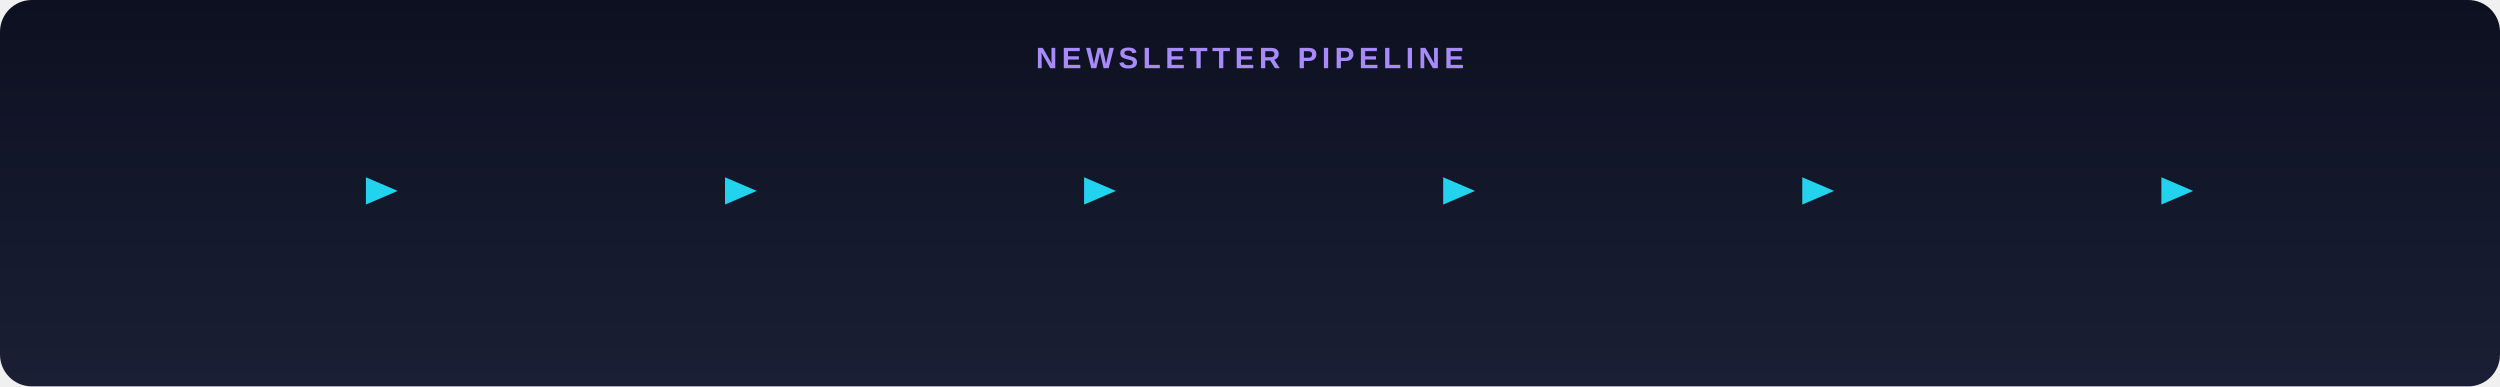
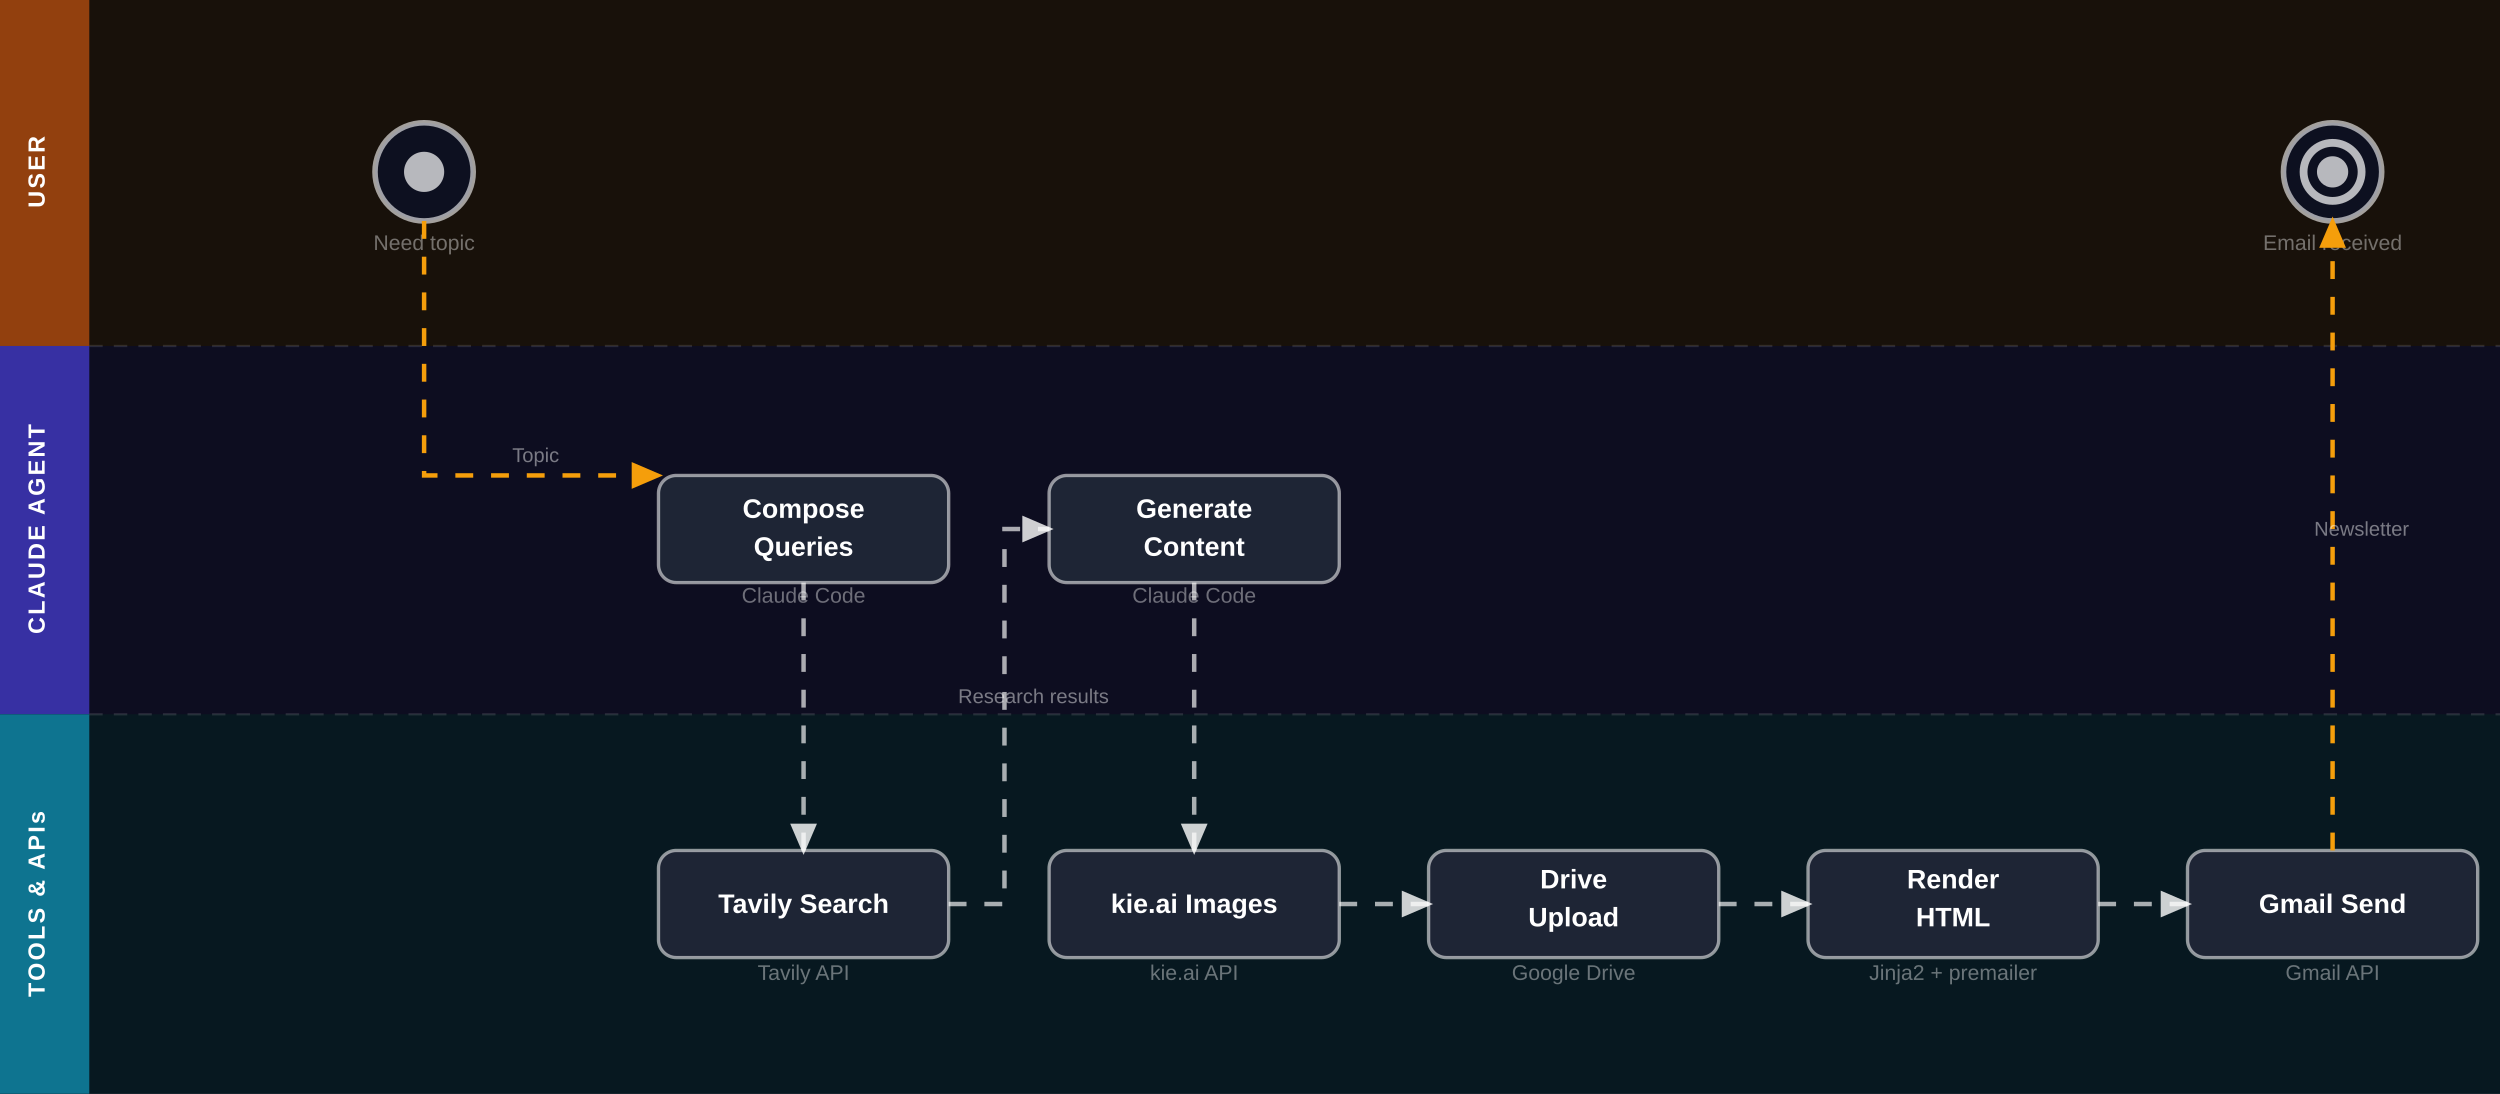
- <svg xmlns="http://www.w3.org/2000/svg" viewBox="0 0 1100 170">
+ <svg xmlns="http://www.w3.org/2000/svg" viewBox="0 0 1120 490">
  <defs>
-     <linearGradient id="bg" x1="0" y1="0" x2="0" y2="1">
-       <stop offset="0%" stop-color="#0D1020" />
-       <stop offset="100%" stop-color="#1A1F35" />
-     </linearGradient>
-     <linearGradient id="box" x1="0" y1="0" x2="1" y2="1">
-       <stop offset="0%" stop-color="#3F3DA8" />
-       <stop offset="100%" stop-color="#8786F4" />
-     </linearGradient>
-     <linearGradient id="boxEnd" x1="0" y1="0" x2="1" y2="1">
-       <stop offset="0%" stop-color="#0891B2" />
-       <stop offset="100%" stop-color="#22D3EE" />
-     </linearGradient>
-     <marker id="arr" markerWidth="7" markerHeight="6" refX="6" refY="3" orient="auto">
-       <polygon points="0 0, 7 3, 0 6" fill="#22D3EE" />
+     <marker id="ah" markerWidth="7" markerHeight="6" refX="6" refY="3" orient="auto">
+       <polygon points="0 0,7 3,0 6" fill="rgba(255,255,255,0.8)" />
+     </marker>
+     <marker id="ah-gold" markerWidth="7" markerHeight="6" refX="6" refY="3" orient="auto">
+       <polygon points="0 0,7 3,0 6" fill="#F59E0B" />
    </marker>
    <style>
-       @keyframes fadeUp {
-         from { opacity: 0; transform: translateY(6px); }
-         to   { opacity: 1; transform: translateY(0); }
-       }
-       @keyframes drawArrow {
-         from { stroke-dashoffset: 42; }
+       @keyframes flow {
+         from { stroke-dashoffset: 16; }
        to   { stroke-dashoffset: 0; }
      }
-       @keyframes flowOn {
-         to { opacity: 0.55; }
+       .arrow {
+         fill: none;
+         stroke: rgba(255,255,255,0.65);
+         stroke-width: 2;
+         stroke-dasharray: 8 8;
+         marker-end: url(#ah);
+         animation: flow 1s linear infinite;
      }
-       @keyframes flowMove {
-         from { stroke-dashoffset: 9; }
-         to   { stroke-dashoffset: 0; }
+       .arrow-gold {
+         fill: none;
+         stroke: #F59E0B;
+         stroke-width: 2;
+         stroke-dasharray: 8 8;
+         marker-end: url(#ah-gold);
+         animation: flow 1s linear infinite;
      }
-       @keyframes pulse {
-         0%, 100% { opacity: 1; }
-         50%      { opacity: 0.7; }
-       }
- 
-       .step { opacity: 0; animation: fadeUp .45s ease forwards; }
-       .arr  { stroke-dasharray: 42; stroke-dashoffset: 42; animation: drawArrow .35s ease forwards; }
-       .flow { opacity: 0; stroke-dasharray: 5 4;
-               animation: flowOn .01s ease forwards, flowMove 1.1s linear infinite; }
- 
-       .s1 { animation-delay: .1s; }
-       .s2 { animation-delay: .65s; }
-       .s3 { animation-delay: 1.2s; }
-       .s4 { animation-delay: 1.75s; }
-       .s5 { animation-delay: 2.3s; }
-       .s6 { animation-delay: 2.85s; }
-       .s7 { animation-delay: 3.4s; animation-name: fadeUp, pulse; animation-duration: .45s, 2s; animation-timing-function: ease, ease-in-out; animation-iteration-count: 1, infinite; animation-fill-mode: forwards, none; animation-delay: 3.4s, 4.2s; }
- 
-       .a1 { animation-delay: .55s; }  .f1 { animation-delay: .9s; }
-       .a2 { animation-delay: 1.1s; }  .f2 { animation-delay: 1.45s; }
-       .a3 { animation-delay: 1.65s; } .f3 { animation-delay: 2.0s; }
-       .a4 { animation-delay: 2.2s; }  .f4 { animation-delay: 2.55s; }
-       .a5 { animation-delay: 2.75s; } .f5 { animation-delay: 3.1s; }
-       .a6 { animation-delay: 3.3s; }  .f6 { animation-delay: 3.65s; }
+       .node       { fill: #1E2535; stroke: rgba(255,255,255,0.55); stroke-width: 1.5; }
+       .node-end   { fill: #0D1020; stroke: rgba(255,255,255,0.6);  stroke-width: 2.5; }
+       .lbl        { fill: #fff; font-family: Arial,sans-serif; font-size: 12px; font-weight: 600; text-anchor: middle; }
+       .sub        { fill: rgba(255,255,255,0.4); font-family: Arial,sans-serif; font-size: 9.5px; text-anchor: middle; }
+       .hlbl       { fill: #fff; font-family: Arial,sans-serif; font-size: 10.5px; font-weight: bold; text-anchor: middle; letter-spacing: 1; }
+       .albl       { fill: rgba(255,255,255,0.45); font-family: Arial,sans-serif; font-size: 9px; text-anchor: middle; }
+       .sep        { stroke: rgba(255,255,255,0.12); stroke-width: 1; stroke-dasharray: 6 5; }
    </style>
  </defs>
-   <rect width="1100" height="170" rx="14" fill="url(#bg)" />
-   <text x="550" y="30" fill="#A78BFA" font-family="Arial,sans-serif" font-size="13" font-weight="bold" text-anchor="middle" letter-spacing="2">NEWSLETTER PIPELINE</text>
-   <g class="step s1">
-     <rect x="20" y="55" width="110" height="58" rx="8" fill="url(#box)" />
-     <text x="75" y="80" fill="#fff" font-family="Arial,sans-serif" font-size="12" font-weight="bold" text-anchor="middle">Topic</text>
-     <text x="75" y="98" fill="#22D3EE" font-family="Arial,sans-serif" font-size="10" text-anchor="middle">Input</text>
-     <text x="75" y="128" fill="#4A5568" font-family="Arial,sans-serif" font-size="9" text-anchor="middle">Step 0</text>
-   </g>
-   <path class="arr a1" d="M133,84 L173,84" stroke="#22D3EE" stroke-width="2" fill="none" marker-end="url(#arr)" />
-   <path class="flow f1" d="M133,84 L173,84" stroke="#22D3EE" stroke-width="1.5" fill="none" />
-   <g class="step s2">
-     <rect x="178" y="55" width="110" height="58" rx="8" fill="url(#box)" />
-     <text x="233" y="80" fill="#fff" font-family="Arial,sans-serif" font-size="12" font-weight="bold" text-anchor="middle">Research</text>
-     <text x="233" y="98" fill="#22D3EE" font-family="Arial,sans-serif" font-size="10" text-anchor="middle">Tavily</text>
-     <text x="233" y="128" fill="#4A5568" font-family="Arial,sans-serif" font-size="9" text-anchor="middle">Step 1</text>
-   </g>
-   <path class="arr a2" d="M291,84 L331,84" stroke="#22D3EE" stroke-width="2" fill="none" marker-end="url(#arr)" />
-   <path class="flow f2" d="M291,84 L331,84" stroke="#22D3EE" stroke-width="1.5" fill="none" />
-   <g class="step s3">
-     <rect x="336" y="55" width="110" height="58" rx="8" fill="url(#box)" />
-     <text x="391" y="80" fill="#fff" font-family="Arial,sans-serif" font-size="12" font-weight="bold" text-anchor="middle">Content</text>
-     <text x="391" y="98" fill="#22D3EE" font-family="Arial,sans-serif" font-size="10" text-anchor="middle">Claude</text>
-     <text x="391" y="128" fill="#4A5568" font-family="Arial,sans-serif" font-size="9" text-anchor="middle">Step 2</text>
-   </g>
-   <path class="arr a3" d="M449,84 L489,84" stroke="#22D3EE" stroke-width="2" fill="none" marker-end="url(#arr)" />
-   <path class="flow f3" d="M449,84 L489,84" stroke="#22D3EE" stroke-width="1.5" fill="none" />
-   <g class="step s4">
-     <rect x="494" y="55" width="110" height="58" rx="8" fill="url(#box)" />
-     <text x="549" y="80" fill="#fff" font-family="Arial,sans-serif" font-size="12" font-weight="bold" text-anchor="middle">Images</text>
-     <text x="549" y="98" fill="#22D3EE" font-family="Arial,sans-serif" font-size="10" text-anchor="middle">kie.ai</text>
-     <text x="549" y="128" fill="#4A5568" font-family="Arial,sans-serif" font-size="9" text-anchor="middle">Step 3</text>
-   </g>
-   <path class="arr a4" d="M607,84 L647,84" stroke="#22D3EE" stroke-width="2" fill="none" marker-end="url(#arr)" />
-   <path class="flow f4" d="M607,84 L647,84" stroke="#22D3EE" stroke-width="1.5" fill="none" />
-   <g class="step s5">
-     <rect x="652" y="55" width="110" height="58" rx="8" fill="url(#box)" />
-     <text x="707" y="80" fill="#fff" font-family="Arial,sans-serif" font-size="12" font-weight="bold" text-anchor="middle">Upload</text>
-     <text x="707" y="98" fill="#22D3EE" font-family="Arial,sans-serif" font-size="10" text-anchor="middle">Google Drive</text>
-     <text x="707" y="128" fill="#4A5568" font-family="Arial,sans-serif" font-size="9" text-anchor="middle">Step 4</text>
-   </g>
-   <path class="arr a5" d="M765,84 L805,84" stroke="#22D3EE" stroke-width="2" fill="none" marker-end="url(#arr)" />
-   <path class="flow f5" d="M765,84 L805,84" stroke="#22D3EE" stroke-width="1.5" fill="none" />
-   <g class="step s6">
-     <rect x="810" y="55" width="110" height="58" rx="8" fill="url(#box)" />
-     <text x="865" y="80" fill="#fff" font-family="Arial,sans-serif" font-size="12" font-weight="bold" text-anchor="middle">Render</text>
-     <text x="865" y="98" fill="#22D3EE" font-family="Arial,sans-serif" font-size="10" text-anchor="middle">HTML</text>
-     <text x="865" y="128" fill="#4A5568" font-family="Arial,sans-serif" font-size="9" text-anchor="middle">Step 5</text>
-   </g>
-   <path class="arr a6" d="M923,84 L963,84" stroke="#22D3EE" stroke-width="2" fill="none" marker-end="url(#arr)" />
-   <path class="flow f6" d="M923,84 L963,84" stroke="#22D3EE" stroke-width="1.5" fill="none" />
-   <g class="step s7">
-     <rect x="968" y="55" width="110" height="58" rx="8" fill="url(#boxEnd)" />
-     <text x="1023" y="80" fill="#fff" font-family="Arial,sans-serif" font-size="12" font-weight="bold" text-anchor="middle">Send</text>
-     <text x="1023" y="98" fill="#0D1020" font-family="Arial,sans-serif" font-size="10" font-weight="bold" text-anchor="middle">Gmail</text>
-     <text x="1023" y="128" fill="#4A5568" font-family="Arial,sans-serif" font-size="9" text-anchor="middle">Step 6</text>
-   </g>
+   <rect width="1120" height="490" fill="#0D1020" />
+   <rect x="0" y="0" width="1120" height="155" fill="#18110a" />
+   <rect x="0" y="155" width="1120" height="165" fill="#0d0d20" />
+   <rect x="0" y="320" width="1120" height="170" fill="#071820" />
+   <line class="sep" x1="40" y1="155" x2="1120" y2="155" />
+   <line class="sep" x1="40" y1="320" x2="1120" y2="320" />
+   <rect x="0" y="0" width="40" height="155" fill="#92400E" />
+   <text class="hlbl" transform="translate(20,77) rotate(-90)">USER</text>
+   <rect x="0" y="155" width="40" height="165" fill="#3730A3" />
+   <text class="hlbl" transform="translate(20,237) rotate(-90)">CLAUDE AGENT</text>
+   <rect x="0" y="320" width="40" height="170" fill="#0E7490" />
+   <text class="hlbl" transform="translate(20,405) rotate(-90)">TOOLS &amp; APIs</text>
+   <circle class="node-end" cx="190" cy="77" r="22" />
+   <circle cx="190" cy="77" r="9" fill="rgba(255,255,255,0.7)" />
+   <text class="sub" x="190" y="112">Need topic</text>
+   <circle class="node-end" cx="1045" cy="77" r="22" />
+   <circle cx="1045" cy="77" r="13" fill="none" stroke="rgba(255,255,255,0.7)" stroke-width="3.5" />
+   <circle cx="1045" cy="77" r="7" fill="rgba(255,255,255,0.7)" />
+   <text class="sub" x="1045" y="112">Email received</text>
+   <rect class="node" x="295" y="213" width="130" height="48" rx="8" />
+   <text class="lbl" x="360" y="232">Compose</text>
+   <text class="lbl" x="360" y="249">Queries</text>
+   <text class="sub" x="360" y="270">Claude Code</text>
+   <rect class="node" x="470" y="213" width="130" height="48" rx="8" />
+   <text class="lbl" x="535" y="232">Generate</text>
+   <text class="lbl" x="535" y="249">Content</text>
+   <text class="sub" x="535" y="270">Claude Code</text>
+   <rect class="node" x="295" y="381" width="130" height="48" rx="8" />
+   <text class="lbl" x="360" y="409">Tavily Search</text>
+   <text class="sub" x="360" y="439">Tavily API</text>
+   <rect class="node" x="470" y="381" width="130" height="48" rx="8" />
+   <text class="lbl" x="535" y="409">kie.ai Images</text>
+   <text class="sub" x="535" y="439">kie.ai API</text>
+   <rect class="node" x="640" y="381" width="130" height="48" rx="8" />
+   <text class="lbl" x="705" y="398">Drive</text>
+   <text class="lbl" x="705" y="415">Upload</text>
+   <text class="sub" x="705" y="439">Google Drive</text>
+   <rect class="node" x="810" y="381" width="130" height="48" rx="8" />
+   <text class="lbl" x="875" y="398">Render</text>
+   <text class="lbl" x="875" y="415">HTML</text>
+   <text class="sub" x="875" y="439">Jinja2 + premailer</text>
+   <rect class="node" x="980" y="381" width="130" height="48" rx="8" />
+   <text class="lbl" x="1045" y="409">Gmail Send</text>
+   <text class="sub" x="1045" y="439">Gmail API</text>
+   <path class="arrow-gold" d="M190,99 V213 H295" />
+   <text class="albl" x="240" y="207">Topic</text>
+   <path class="arrow" d="M360,261 V381" />
+   <path class="arrow" d="M425,405 H450 V237 H470" />
+   <text class="albl" x="463" y="315">Research results</text>
+   <path class="arrow" d="M535,261 V381" />
+   <path class="arrow" d="M600,405 H640" />
+   <path class="arrow" d="M770,405 H810" />
+   <path class="arrow" d="M940,405 H980" />
+   <path class="arrow-gold" d="M1045,381 V99" />
+   <text class="albl" x="1058" y="240">Newsletter</text>
</svg>
